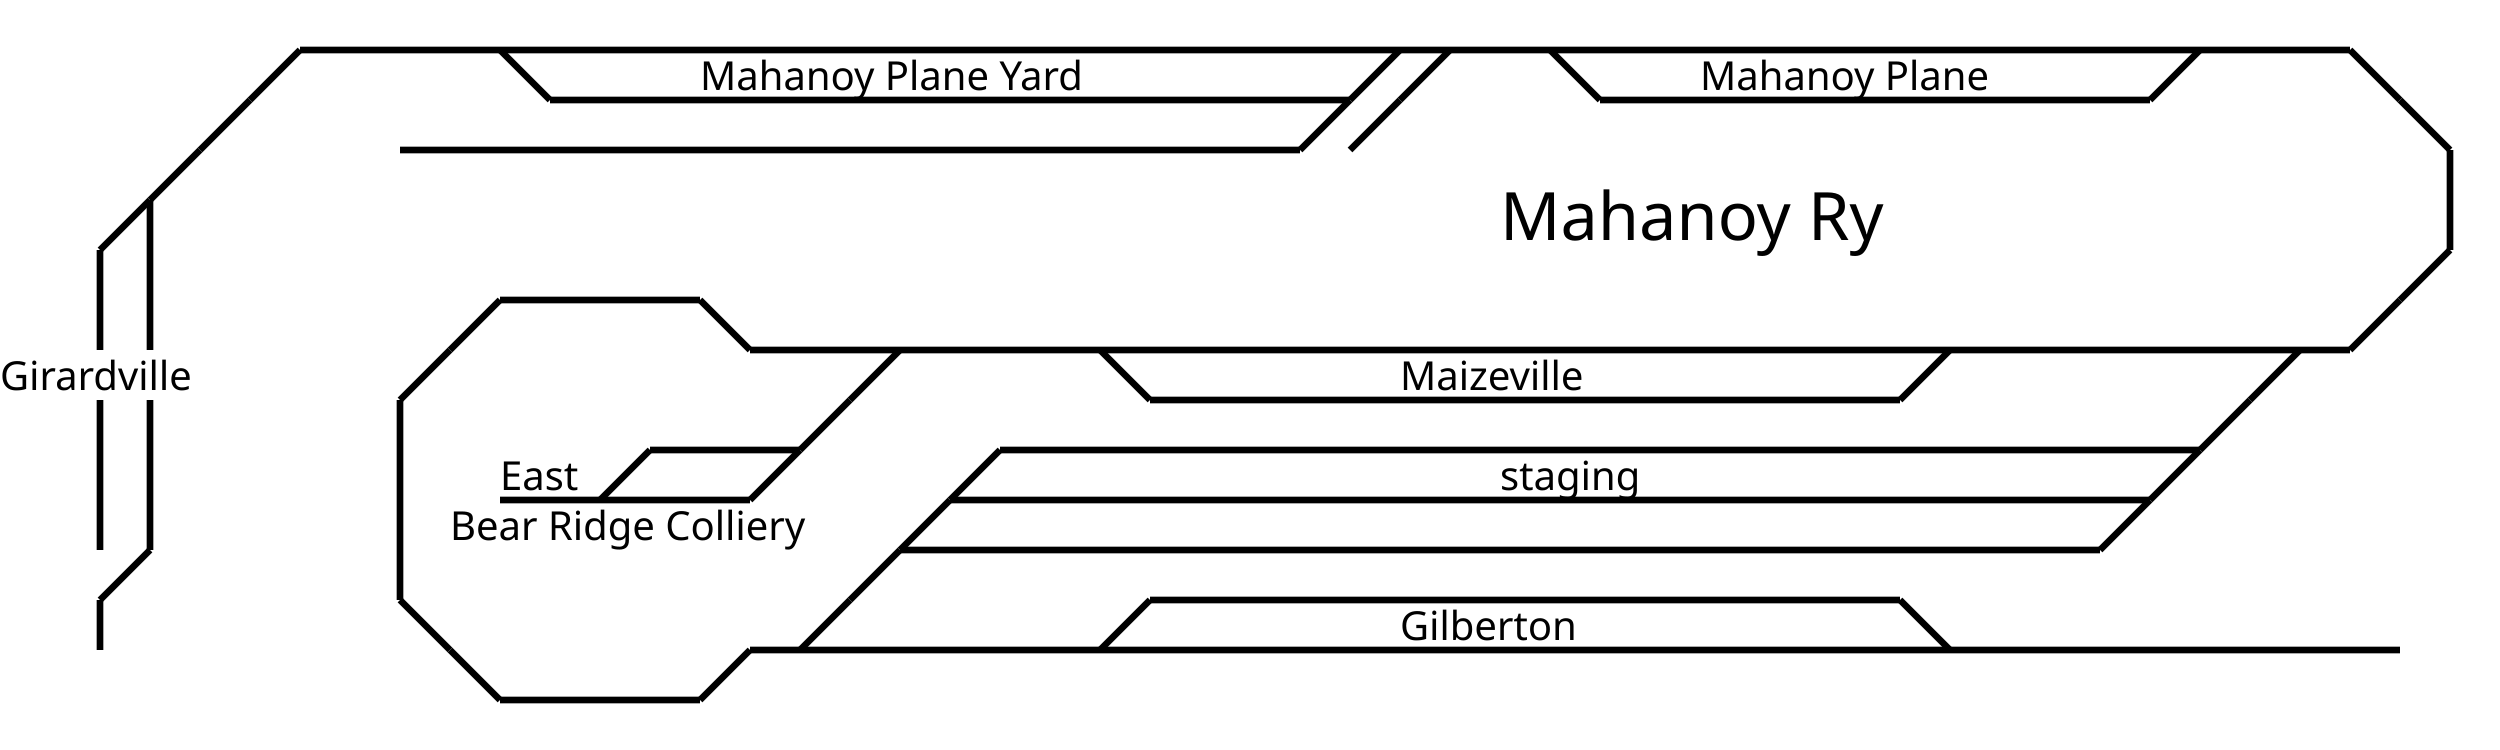
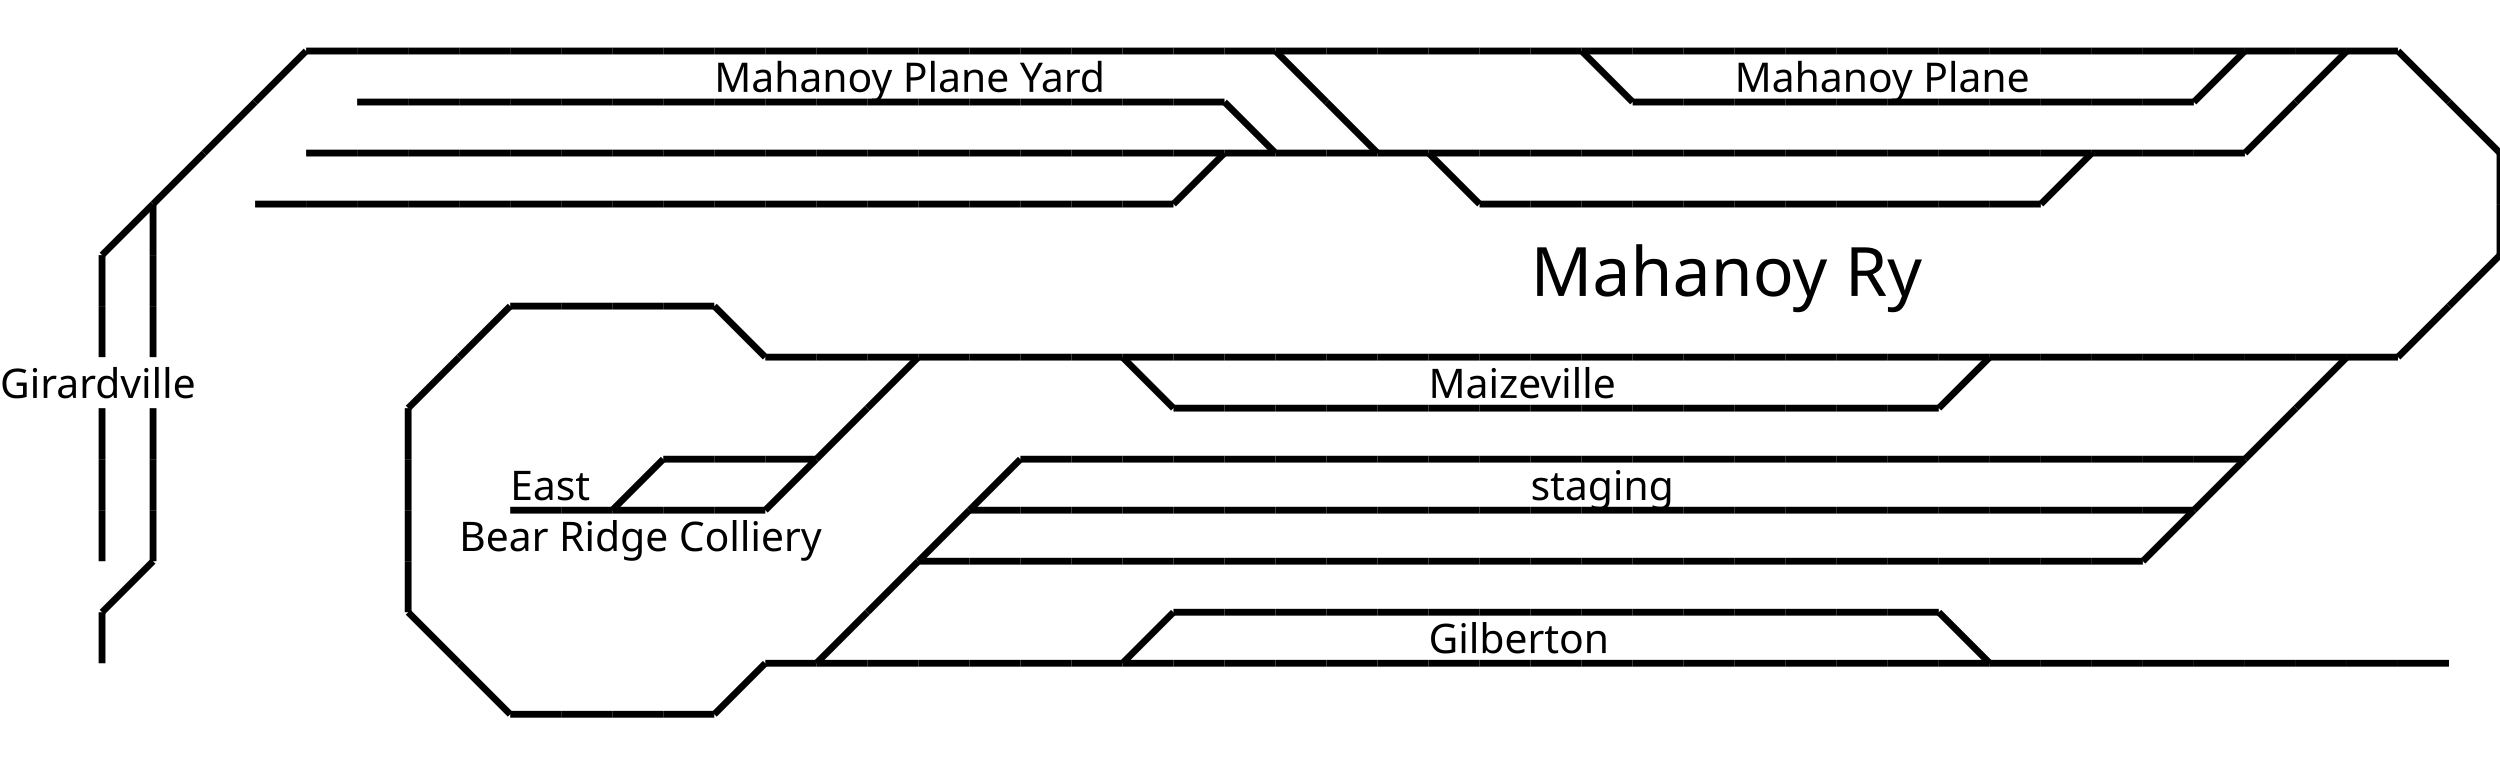
- <svg xmlns="http://www.w3.org/2000/svg" version="1.1" baseProfile="full" width="750" height="225">
+ <svg xmlns="http://www.w3.org/2000/svg" version="1.1" baseProfile="full" width="735" height="225">
  <text x="0" y="117" font-family="Verdana" font-size="12">Girardville</text>
  <text x="510" y="27" font-family="Verdana" font-size="12">Mahanoy Plane</text>
  <text x="210" y="27" font-family="Verdana" font-size="12">Mahanoy Plane Yard</text>
-   <text x="450" y="72" font-family="Verdana" font-size="20">Mahanoy Ry</text>
+   <text x="450" y="87" font-family="Verdana" font-size="20">Mahanoy Ry</text>
  <text x="420" y="117" font-family="Verdana" font-size="12">Maizeville</text>
  <text x="150" y="147" font-family="Verdana" font-size="12">East</text>
  <text x="135" y="162" font-family="Verdana" font-size="12">Bear Ridge Colliery</text>
  <text x="450" y="147" font-family="Verdana" font-size="12">staging</text>
  <text x="420" y="192" font-family="Verdana" font-size="12">Gilberton</text>
  <line x1="90" y1="15" x2="105" y2="15" style="stroke:black;stroke-width:2" />
  <line x1="105" y1="15" x2="120" y2="15" style="stroke:black;stroke-width:2" />
  <line x1="120" y1="15" x2="135" y2="15" style="stroke:black;stroke-width:2" />
  <line x1="135" y1="15" x2="150" y2="15" style="stroke:black;stroke-width:2" />
  <line x1="150" y1="15" x2="165" y2="15" style="stroke:black;stroke-width:2" />
  <line x1="165" y1="15" x2="180" y2="15" style="stroke:black;stroke-width:2" />
  <line x1="180" y1="15" x2="195" y2="15" style="stroke:black;stroke-width:2" />
  <line x1="195" y1="15" x2="210" y2="15" style="stroke:black;stroke-width:2" />
  <line x1="210" y1="15" x2="225" y2="15" style="stroke:black;stroke-width:2" />
  <line x1="225" y1="15" x2="240" y2="15" style="stroke:black;stroke-width:2" />
  <line x1="240" y1="15" x2="255" y2="15" style="stroke:black;stroke-width:2" />
  <line x1="255" y1="15" x2="270" y2="15" style="stroke:black;stroke-width:2" />
  <line x1="270" y1="15" x2="285" y2="15" style="stroke:black;stroke-width:2" />
  <line x1="285" y1="15" x2="300" y2="15" style="stroke:black;stroke-width:2" />
  <line x1="300" y1="15" x2="315" y2="15" style="stroke:black;stroke-width:2" />
  <line x1="315" y1="15" x2="330" y2="15" style="stroke:black;stroke-width:2" />
  <line x1="330" y1="15" x2="345" y2="15" style="stroke:black;stroke-width:2" />
  <line x1="345" y1="15" x2="360" y2="15" style="stroke:black;stroke-width:2" />
  <line x1="360" y1="15" x2="375" y2="15" style="stroke:black;stroke-width:2" />
  <line x1="375" y1="15" x2="390" y2="15" style="stroke:black;stroke-width:2" />
  <line x1="390" y1="15" x2="405" y2="15" style="stroke:black;stroke-width:2" />
  <line x1="405" y1="15" x2="420" y2="15" style="stroke:black;stroke-width:2" />
  <line x1="420" y1="15" x2="435" y2="15" style="stroke:black;stroke-width:2" />
  <line x1="435" y1="15" x2="450" y2="15" style="stroke:black;stroke-width:2" />
  <line x1="450" y1="15" x2="465" y2="15" style="stroke:black;stroke-width:2" />
  <line x1="465" y1="15" x2="480" y2="15" style="stroke:black;stroke-width:2" />
  <line x1="480" y1="15" x2="495" y2="15" style="stroke:black;stroke-width:2" />
  <line x1="495" y1="15" x2="510" y2="15" style="stroke:black;stroke-width:2" />
  <line x1="510" y1="15" x2="525" y2="15" style="stroke:black;stroke-width:2" />
  <line x1="525" y1="15" x2="540" y2="15" style="stroke:black;stroke-width:2" />
  <line x1="540" y1="15" x2="555" y2="15" style="stroke:black;stroke-width:2" />
  <line x1="555" y1="15" x2="570" y2="15" style="stroke:black;stroke-width:2" />
  <line x1="570" y1="15" x2="585" y2="15" style="stroke:black;stroke-width:2" />
  <line x1="585" y1="15" x2="600" y2="15" style="stroke:black;stroke-width:2" />
  <line x1="600" y1="15" x2="615" y2="15" style="stroke:black;stroke-width:2" />
  <line x1="615" y1="15" x2="630" y2="15" style="stroke:black;stroke-width:2" />
  <line x1="630" y1="15" x2="645" y2="15" style="stroke:black;stroke-width:2" />
  <line x1="645" y1="15" x2="660" y2="15" style="stroke:black;stroke-width:2" />
  <line x1="660" y1="15" x2="675" y2="15" style="stroke:black;stroke-width:2" />
  <line x1="675" y1="15" x2="690" y2="15" style="stroke:black;stroke-width:2" />
  <line x1="690" y1="15" x2="705" y2="15" style="stroke:black;stroke-width:2" />
  <line x1="75" y1="30" x2="90" y2="15" style="stroke:black;stroke-width:2" />
-   <line x1="150" y1="15" x2="165" y2="30" style="stroke:black;stroke-width:2" />
+   <line x1="105" y1="30" x2="120" y2="30" style="stroke:black;stroke-width:2" />
+   <line x1="120" y1="30" x2="135" y2="30" style="stroke:black;stroke-width:2" />
+   <line x1="135" y1="30" x2="150" y2="30" style="stroke:black;stroke-width:2" />
+   <line x1="150" y1="30" x2="165" y2="30" style="stroke:black;stroke-width:2" />
  <line x1="165" y1="30" x2="180" y2="30" style="stroke:black;stroke-width:2" />
  <line x1="180" y1="30" x2="195" y2="30" style="stroke:black;stroke-width:2" />
  <line x1="195" y1="30" x2="210" y2="30" style="stroke:black;stroke-width:2" />
  <line x1="210" y1="30" x2="225" y2="30" style="stroke:black;stroke-width:2" />
  <line x1="225" y1="30" x2="240" y2="30" style="stroke:black;stroke-width:2" />
  <line x1="240" y1="30" x2="255" y2="30" style="stroke:black;stroke-width:2" />
  <line x1="255" y1="30" x2="270" y2="30" style="stroke:black;stroke-width:2" />
  <line x1="270" y1="30" x2="285" y2="30" style="stroke:black;stroke-width:2" />
  <line x1="285" y1="30" x2="300" y2="30" style="stroke:black;stroke-width:2" />
  <line x1="300" y1="30" x2="315" y2="30" style="stroke:black;stroke-width:2" />
  <line x1="315" y1="30" x2="330" y2="30" style="stroke:black;stroke-width:2" />
  <line x1="330" y1="30" x2="345" y2="30" style="stroke:black;stroke-width:2" />
  <line x1="345" y1="30" x2="360" y2="30" style="stroke:black;stroke-width:2" />
-   <line x1="360" y1="30" x2="375" y2="30" style="stroke:black;stroke-width:2" />
-   <line x1="375" y1="30" x2="390" y2="30" style="stroke:black;stroke-width:2" />
-   <line x1="390" y1="30" x2="405" y2="30" style="stroke:black;stroke-width:2" />
-   <line x1="405" y1="30" x2="420" y2="15" style="stroke:black;stroke-width:2" />
-   <line x1="420" y1="30" x2="435" y2="15" style="stroke:black;stroke-width:2" />
+   <line x1="375" y1="15" x2="390" y2="30" style="stroke:black;stroke-width:2" />
  <line x1="465" y1="15" x2="480" y2="30" style="stroke:black;stroke-width:2" />
  <line x1="480" y1="30" x2="495" y2="30" style="stroke:black;stroke-width:2" />
  <line x1="495" y1="30" x2="510" y2="30" style="stroke:black;stroke-width:2" />
  <line x1="510" y1="30" x2="525" y2="30" style="stroke:black;stroke-width:2" />
  <line x1="525" y1="30" x2="540" y2="30" style="stroke:black;stroke-width:2" />
  <line x1="540" y1="30" x2="555" y2="30" style="stroke:black;stroke-width:2" />
  <line x1="555" y1="30" x2="570" y2="30" style="stroke:black;stroke-width:2" />
  <line x1="570" y1="30" x2="585" y2="30" style="stroke:black;stroke-width:2" />
  <line x1="585" y1="30" x2="600" y2="30" style="stroke:black;stroke-width:2" />
  <line x1="600" y1="30" x2="615" y2="30" style="stroke:black;stroke-width:2" />
  <line x1="615" y1="30" x2="630" y2="30" style="stroke:black;stroke-width:2" />
  <line x1="630" y1="30" x2="645" y2="30" style="stroke:black;stroke-width:2" />
  <line x1="645" y1="30" x2="660" y2="15" style="stroke:black;stroke-width:2" />
+   <line x1="675" y1="30" x2="690" y2="15" style="stroke:black;stroke-width:2" />
  <line x1="705" y1="15" x2="720" y2="30" style="stroke:black;stroke-width:2" />
  <line x1="60" y1="45" x2="75" y2="30" style="stroke:black;stroke-width:2" />
+   <line x1="90" y1="45" x2="105" y2="45" style="stroke:black;stroke-width:2" />
+   <line x1="105" y1="45" x2="120" y2="45" style="stroke:black;stroke-width:2" />
  <line x1="120" y1="45" x2="135" y2="45" style="stroke:black;stroke-width:2" />
  <line x1="135" y1="45" x2="150" y2="45" style="stroke:black;stroke-width:2" />
  <line x1="150" y1="45" x2="165" y2="45" style="stroke:black;stroke-width:2" />
  <line x1="165" y1="45" x2="180" y2="45" style="stroke:black;stroke-width:2" />
  <line x1="180" y1="45" x2="195" y2="45" style="stroke:black;stroke-width:2" />
  <line x1="195" y1="45" x2="210" y2="45" style="stroke:black;stroke-width:2" />
  <line x1="210" y1="45" x2="225" y2="45" style="stroke:black;stroke-width:2" />
  <line x1="225" y1="45" x2="240" y2="45" style="stroke:black;stroke-width:2" />
  <line x1="240" y1="45" x2="255" y2="45" style="stroke:black;stroke-width:2" />
  <line x1="255" y1="45" x2="270" y2="45" style="stroke:black;stroke-width:2" />
  <line x1="270" y1="45" x2="285" y2="45" style="stroke:black;stroke-width:2" />
  <line x1="285" y1="45" x2="300" y2="45" style="stroke:black;stroke-width:2" />
  <line x1="300" y1="45" x2="315" y2="45" style="stroke:black;stroke-width:2" />
  <line x1="315" y1="45" x2="330" y2="45" style="stroke:black;stroke-width:2" />
  <line x1="330" y1="45" x2="345" y2="45" style="stroke:black;stroke-width:2" />
  <line x1="345" y1="45" x2="360" y2="45" style="stroke:black;stroke-width:2" />
+   <line x1="360" y1="30" x2="375" y2="45" style="stroke:black;stroke-width:2" />
  <line x1="360" y1="45" x2="375" y2="45" style="stroke:black;stroke-width:2" />
  <line x1="375" y1="45" x2="390" y2="45" style="stroke:black;stroke-width:2" />
-   <line x1="390" y1="45" x2="405" y2="30" style="stroke:black;stroke-width:2" />
-   <line x1="405" y1="45" x2="420" y2="30" style="stroke:black;stroke-width:2" />
+   <line x1="390" y1="30" x2="405" y2="45" style="stroke:black;stroke-width:2" />
+   <line x1="390" y1="45" x2="405" y2="45" style="stroke:black;stroke-width:2" />
+   <line x1="405" y1="45" x2="420" y2="45" style="stroke:black;stroke-width:2" />
+   <line x1="420" y1="45" x2="435" y2="45" style="stroke:black;stroke-width:2" />
+   <line x1="435" y1="45" x2="450" y2="45" style="stroke:black;stroke-width:2" />
+   <line x1="450" y1="45" x2="465" y2="45" style="stroke:black;stroke-width:2" />
+   <line x1="465" y1="45" x2="480" y2="45" style="stroke:black;stroke-width:2" />
+   <line x1="480" y1="45" x2="495" y2="45" style="stroke:black;stroke-width:2" />
+   <line x1="495" y1="45" x2="510" y2="45" style="stroke:black;stroke-width:2" />
+   <line x1="510" y1="45" x2="525" y2="45" style="stroke:black;stroke-width:2" />
+   <line x1="525" y1="45" x2="540" y2="45" style="stroke:black;stroke-width:2" />
+   <line x1="540" y1="45" x2="555" y2="45" style="stroke:black;stroke-width:2" />
+   <line x1="555" y1="45" x2="570" y2="45" style="stroke:black;stroke-width:2" />
+   <line x1="570" y1="45" x2="585" y2="45" style="stroke:black;stroke-width:2" />
+   <line x1="585" y1="45" x2="600" y2="45" style="stroke:black;stroke-width:2" />
+   <line x1="600" y1="45" x2="615" y2="45" style="stroke:black;stroke-width:2" />
+   <line x1="615" y1="45" x2="630" y2="45" style="stroke:black;stroke-width:2" />
+   <line x1="630" y1="45" x2="645" y2="45" style="stroke:black;stroke-width:2" />
+   <line x1="645" y1="45" x2="660" y2="45" style="stroke:black;stroke-width:2" />
+   <line x1="660" y1="45" x2="675" y2="30" style="stroke:black;stroke-width:2" />
  <line x1="720" y1="30" x2="735" y2="45" style="stroke:black;stroke-width:2" />
  <line x1="45" y1="60" x2="60" y2="45" style="stroke:black;stroke-width:2" />
+   <line x1="75" y1="60" x2="90" y2="60" style="stroke:black;stroke-width:2" />
+   <line x1="90" y1="60" x2="105" y2="60" style="stroke:black;stroke-width:2" />
+   <line x1="105" y1="60" x2="120" y2="60" style="stroke:black;stroke-width:2" />
+   <line x1="120" y1="60" x2="135" y2="60" style="stroke:black;stroke-width:2" />
+   <line x1="135" y1="60" x2="150" y2="60" style="stroke:black;stroke-width:2" />
+   <line x1="150" y1="60" x2="165" y2="60" style="stroke:black;stroke-width:2" />
+   <line x1="165" y1="60" x2="180" y2="60" style="stroke:black;stroke-width:2" />
+   <line x1="180" y1="60" x2="195" y2="60" style="stroke:black;stroke-width:2" />
+   <line x1="195" y1="60" x2="210" y2="60" style="stroke:black;stroke-width:2" />
+   <line x1="210" y1="60" x2="225" y2="60" style="stroke:black;stroke-width:2" />
+   <line x1="225" y1="60" x2="240" y2="60" style="stroke:black;stroke-width:2" />
+   <line x1="240" y1="60" x2="255" y2="60" style="stroke:black;stroke-width:2" />
+   <line x1="255" y1="60" x2="270" y2="60" style="stroke:black;stroke-width:2" />
+   <line x1="270" y1="60" x2="285" y2="60" style="stroke:black;stroke-width:2" />
+   <line x1="285" y1="60" x2="300" y2="60" style="stroke:black;stroke-width:2" />
+   <line x1="300" y1="60" x2="315" y2="60" style="stroke:black;stroke-width:2" />
+   <line x1="315" y1="60" x2="330" y2="60" style="stroke:black;stroke-width:2" />
+   <line x1="330" y1="60" x2="345" y2="60" style="stroke:black;stroke-width:2" />
+   <line x1="345" y1="60" x2="360" y2="45" style="stroke:black;stroke-width:2" />
+   <line x1="420" y1="45" x2="435" y2="60" style="stroke:black;stroke-width:2" />
+   <line x1="435" y1="60" x2="450" y2="60" style="stroke:black;stroke-width:2" />
+   <line x1="450" y1="60" x2="465" y2="60" style="stroke:black;stroke-width:2" />
+   <line x1="465" y1="60" x2="480" y2="60" style="stroke:black;stroke-width:2" />
+   <line x1="480" y1="60" x2="495" y2="60" style="stroke:black;stroke-width:2" />
+   <line x1="495" y1="60" x2="510" y2="60" style="stroke:black;stroke-width:2" />
+   <line x1="510" y1="60" x2="525" y2="60" style="stroke:black;stroke-width:2" />
+   <line x1="525" y1="60" x2="540" y2="60" style="stroke:black;stroke-width:2" />
+   <line x1="540" y1="60" x2="555" y2="60" style="stroke:black;stroke-width:2" />
+   <line x1="555" y1="60" x2="570" y2="60" style="stroke:black;stroke-width:2" />
+   <line x1="570" y1="60" x2="585" y2="60" style="stroke:black;stroke-width:2" />
+   <line x1="585" y1="60" x2="600" y2="60" style="stroke:black;stroke-width:2" />
+   <line x1="600" y1="60" x2="615" y2="45" style="stroke:black;stroke-width:2" />
  <line x1="735" y1="60" x2="735" y2="45" style="stroke:black;stroke-width:2" />
  <line x1="30" y1="75" x2="45" y2="60" style="stroke:black;stroke-width:2" />
  <line x1="45" y1="75" x2="45" y2="60" style="stroke:black;stroke-width:2" />
  <line x1="735" y1="75" x2="735" y2="60" style="stroke:black;stroke-width:2" />
  <line x1="30" y1="90" x2="30" y2="75" style="stroke:black;stroke-width:2" />
  <line x1="45" y1="90" x2="45" y2="75" style="stroke:black;stroke-width:2" />
  <line x1="150" y1="90" x2="165" y2="90" style="stroke:black;stroke-width:2" />
  <line x1="165" y1="90" x2="180" y2="90" style="stroke:black;stroke-width:2" />
  <line x1="180" y1="90" x2="195" y2="90" style="stroke:black;stroke-width:2" />
  <line x1="195" y1="90" x2="210" y2="90" style="stroke:black;stroke-width:2" />
  <line x1="720" y1="90" x2="735" y2="75" style="stroke:black;stroke-width:2" />
  <line x1="30" y1="105" x2="30" y2="90" style="stroke:black;stroke-width:2" />
  <line x1="45" y1="105" x2="45" y2="90" style="stroke:black;stroke-width:2" />
  <line x1="135" y1="105" x2="150" y2="90" style="stroke:black;stroke-width:2" />
  <line x1="210" y1="90" x2="225" y2="105" style="stroke:black;stroke-width:2" />
  <line x1="225" y1="105" x2="240" y2="105" style="stroke:black;stroke-width:2" />
  <line x1="240" y1="105" x2="255" y2="105" style="stroke:black;stroke-width:2" />
  <line x1="255" y1="105" x2="270" y2="105" style="stroke:black;stroke-width:2" />
  <line x1="270" y1="105" x2="285" y2="105" style="stroke:black;stroke-width:2" />
  <line x1="285" y1="105" x2="300" y2="105" style="stroke:black;stroke-width:2" />
  <line x1="300" y1="105" x2="315" y2="105" style="stroke:black;stroke-width:2" />
  <line x1="315" y1="105" x2="330" y2="105" style="stroke:black;stroke-width:2" />
  <line x1="330" y1="105" x2="345" y2="105" style="stroke:black;stroke-width:2" />
  <line x1="345" y1="105" x2="360" y2="105" style="stroke:black;stroke-width:2" />
  <line x1="360" y1="105" x2="375" y2="105" style="stroke:black;stroke-width:2" />
  <line x1="375" y1="105" x2="390" y2="105" style="stroke:black;stroke-width:2" />
  <line x1="390" y1="105" x2="405" y2="105" style="stroke:black;stroke-width:2" />
  <line x1="405" y1="105" x2="420" y2="105" style="stroke:black;stroke-width:2" />
  <line x1="420" y1="105" x2="435" y2="105" style="stroke:black;stroke-width:2" />
  <line x1="435" y1="105" x2="450" y2="105" style="stroke:black;stroke-width:2" />
  <line x1="450" y1="105" x2="465" y2="105" style="stroke:black;stroke-width:2" />
  <line x1="465" y1="105" x2="480" y2="105" style="stroke:black;stroke-width:2" />
  <line x1="480" y1="105" x2="495" y2="105" style="stroke:black;stroke-width:2" />
  <line x1="495" y1="105" x2="510" y2="105" style="stroke:black;stroke-width:2" />
  <line x1="510" y1="105" x2="525" y2="105" style="stroke:black;stroke-width:2" />
  <line x1="525" y1="105" x2="540" y2="105" style="stroke:black;stroke-width:2" />
  <line x1="540" y1="105" x2="555" y2="105" style="stroke:black;stroke-width:2" />
  <line x1="555" y1="105" x2="570" y2="105" style="stroke:black;stroke-width:2" />
  <line x1="570" y1="105" x2="585" y2="105" style="stroke:black;stroke-width:2" />
  <line x1="585" y1="105" x2="600" y2="105" style="stroke:black;stroke-width:2" />
  <line x1="600" y1="105" x2="615" y2="105" style="stroke:black;stroke-width:2" />
  <line x1="615" y1="105" x2="630" y2="105" style="stroke:black;stroke-width:2" />
  <line x1="630" y1="105" x2="645" y2="105" style="stroke:black;stroke-width:2" />
  <line x1="645" y1="105" x2="660" y2="105" style="stroke:black;stroke-width:2" />
  <line x1="660" y1="105" x2="675" y2="105" style="stroke:black;stroke-width:2" />
  <line x1="675" y1="105" x2="690" y2="105" style="stroke:black;stroke-width:2" />
  <line x1="690" y1="105" x2="705" y2="105" style="stroke:black;stroke-width:2" />
  <line x1="705" y1="105" x2="720" y2="90" style="stroke:black;stroke-width:2" />
  <line x1="120" y1="120" x2="135" y2="105" style="stroke:black;stroke-width:2" />
  <line x1="255" y1="120" x2="270" y2="105" style="stroke:black;stroke-width:2" />
  <line x1="330" y1="105" x2="345" y2="120" style="stroke:black;stroke-width:2" />
  <line x1="345" y1="120" x2="360" y2="120" style="stroke:black;stroke-width:2" />
  <line x1="360" y1="120" x2="375" y2="120" style="stroke:black;stroke-width:2" />
  <line x1="375" y1="120" x2="390" y2="120" style="stroke:black;stroke-width:2" />
  <line x1="390" y1="120" x2="405" y2="120" style="stroke:black;stroke-width:2" />
  <line x1="405" y1="120" x2="420" y2="120" style="stroke:black;stroke-width:2" />
  <line x1="420" y1="120" x2="435" y2="120" style="stroke:black;stroke-width:2" />
  <line x1="435" y1="120" x2="450" y2="120" style="stroke:black;stroke-width:2" />
  <line x1="450" y1="120" x2="465" y2="120" style="stroke:black;stroke-width:2" />
  <line x1="465" y1="120" x2="480" y2="120" style="stroke:black;stroke-width:2" />
  <line x1="480" y1="120" x2="495" y2="120" style="stroke:black;stroke-width:2" />
  <line x1="495" y1="120" x2="510" y2="120" style="stroke:black;stroke-width:2" />
  <line x1="510" y1="120" x2="525" y2="120" style="stroke:black;stroke-width:2" />
  <line x1="525" y1="120" x2="540" y2="120" style="stroke:black;stroke-width:2" />
  <line x1="540" y1="120" x2="555" y2="120" style="stroke:black;stroke-width:2" />
  <line x1="555" y1="120" x2="570" y2="120" style="stroke:black;stroke-width:2" />
  <line x1="570" y1="120" x2="585" y2="105" style="stroke:black;stroke-width:2" />
  <line x1="675" y1="120" x2="690" y2="105" style="stroke:black;stroke-width:2" />
  <line x1="30" y1="135" x2="30" y2="120" style="stroke:black;stroke-width:2" />
  <line x1="45" y1="135" x2="45" y2="120" style="stroke:black;stroke-width:2" />
  <line x1="120" y1="135" x2="120" y2="120" style="stroke:black;stroke-width:2" />
  <line x1="195" y1="135" x2="210" y2="135" style="stroke:black;stroke-width:2" />
  <line x1="210" y1="135" x2="225" y2="135" style="stroke:black;stroke-width:2" />
  <line x1="225" y1="135" x2="240" y2="135" style="stroke:black;stroke-width:2" />
  <line x1="240" y1="135" x2="255" y2="120" style="stroke:black;stroke-width:2" />
  <line x1="300" y1="135" x2="315" y2="135" style="stroke:black;stroke-width:2" />
  <line x1="315" y1="135" x2="330" y2="135" style="stroke:black;stroke-width:2" />
  <line x1="330" y1="135" x2="345" y2="135" style="stroke:black;stroke-width:2" />
  <line x1="345" y1="135" x2="360" y2="135" style="stroke:black;stroke-width:2" />
  <line x1="360" y1="135" x2="375" y2="135" style="stroke:black;stroke-width:2" />
  <line x1="375" y1="135" x2="390" y2="135" style="stroke:black;stroke-width:2" />
  <line x1="390" y1="135" x2="405" y2="135" style="stroke:black;stroke-width:2" />
  <line x1="405" y1="135" x2="420" y2="135" style="stroke:black;stroke-width:2" />
  <line x1="420" y1="135" x2="435" y2="135" style="stroke:black;stroke-width:2" />
  <line x1="435" y1="135" x2="450" y2="135" style="stroke:black;stroke-width:2" />
  <line x1="450" y1="135" x2="465" y2="135" style="stroke:black;stroke-width:2" />
  <line x1="465" y1="135" x2="480" y2="135" style="stroke:black;stroke-width:2" />
  <line x1="480" y1="135" x2="495" y2="135" style="stroke:black;stroke-width:2" />
  <line x1="495" y1="135" x2="510" y2="135" style="stroke:black;stroke-width:2" />
  <line x1="510" y1="135" x2="525" y2="135" style="stroke:black;stroke-width:2" />
  <line x1="525" y1="135" x2="540" y2="135" style="stroke:black;stroke-width:2" />
  <line x1="540" y1="135" x2="555" y2="135" style="stroke:black;stroke-width:2" />
  <line x1="555" y1="135" x2="570" y2="135" style="stroke:black;stroke-width:2" />
  <line x1="570" y1="135" x2="585" y2="135" style="stroke:black;stroke-width:2" />
  <line x1="585" y1="135" x2="600" y2="135" style="stroke:black;stroke-width:2" />
  <line x1="600" y1="135" x2="615" y2="135" style="stroke:black;stroke-width:2" />
  <line x1="615" y1="135" x2="630" y2="135" style="stroke:black;stroke-width:2" />
  <line x1="630" y1="135" x2="645" y2="135" style="stroke:black;stroke-width:2" />
  <line x1="645" y1="135" x2="660" y2="135" style="stroke:black;stroke-width:2" />
  <line x1="660" y1="135" x2="675" y2="120" style="stroke:black;stroke-width:2" />
  <line x1="30" y1="150" x2="30" y2="135" style="stroke:black;stroke-width:2" />
  <line x1="45" y1="150" x2="45" y2="135" style="stroke:black;stroke-width:2" />
  <line x1="120" y1="150" x2="120" y2="135" style="stroke:black;stroke-width:2" />
  <line x1="150" y1="150" x2="165" y2="150" style="stroke:black;stroke-width:2" />
  <line x1="165" y1="150" x2="180" y2="150" style="stroke:black;stroke-width:2" />
  <line x1="180" y1="150" x2="195" y2="135" style="stroke:black;stroke-width:2" />
  <line x1="195" y1="150" x2="210" y2="150" style="stroke:black;stroke-width:2" />
  <line x1="180" y1="150" x2="195" y2="150" style="stroke:black;stroke-width:2" />
  <line x1="210" y1="150" x2="225" y2="150" style="stroke:black;stroke-width:2" />
  <line x1="225" y1="150" x2="240" y2="135" style="stroke:black;stroke-width:2" />
  <line x1="285" y1="150" x2="300" y2="135" style="stroke:black;stroke-width:2" />
  <line x1="300" y1="150" x2="315" y2="150" style="stroke:black;stroke-width:2" />
  <line x1="285" y1="150" x2="300" y2="150" style="stroke:black;stroke-width:2" />
  <line x1="315" y1="150" x2="330" y2="150" style="stroke:black;stroke-width:2" />
  <line x1="330" y1="150" x2="345" y2="150" style="stroke:black;stroke-width:2" />
  <line x1="345" y1="150" x2="360" y2="150" style="stroke:black;stroke-width:2" />
  <line x1="360" y1="150" x2="375" y2="150" style="stroke:black;stroke-width:2" />
  <line x1="375" y1="150" x2="390" y2="150" style="stroke:black;stroke-width:2" />
  <line x1="390" y1="150" x2="405" y2="150" style="stroke:black;stroke-width:2" />
  <line x1="405" y1="150" x2="420" y2="150" style="stroke:black;stroke-width:2" />
  <line x1="420" y1="150" x2="435" y2="150" style="stroke:black;stroke-width:2" />
  <line x1="435" y1="150" x2="450" y2="150" style="stroke:black;stroke-width:2" />
  <line x1="450" y1="150" x2="465" y2="150" style="stroke:black;stroke-width:2" />
  <line x1="465" y1="150" x2="480" y2="150" style="stroke:black;stroke-width:2" />
  <line x1="480" y1="150" x2="495" y2="150" style="stroke:black;stroke-width:2" />
  <line x1="495" y1="150" x2="510" y2="150" style="stroke:black;stroke-width:2" />
  <line x1="510" y1="150" x2="525" y2="150" style="stroke:black;stroke-width:2" />
  <line x1="525" y1="150" x2="540" y2="150" style="stroke:black;stroke-width:2" />
  <line x1="540" y1="150" x2="555" y2="150" style="stroke:black;stroke-width:2" />
  <line x1="555" y1="150" x2="570" y2="150" style="stroke:black;stroke-width:2" />
  <line x1="570" y1="150" x2="585" y2="150" style="stroke:black;stroke-width:2" />
  <line x1="585" y1="150" x2="600" y2="150" style="stroke:black;stroke-width:2" />
  <line x1="600" y1="150" x2="615" y2="150" style="stroke:black;stroke-width:2" />
  <line x1="615" y1="150" x2="630" y2="150" style="stroke:black;stroke-width:2" />
  <line x1="630" y1="150" x2="645" y2="150" style="stroke:black;stroke-width:2" />
  <line x1="645" y1="150" x2="660" y2="135" style="stroke:black;stroke-width:2" />
  <line x1="30" y1="165" x2="30" y2="150" style="stroke:black;stroke-width:2" />
  <line x1="45" y1="165" x2="45" y2="150" style="stroke:black;stroke-width:2" />
  <line x1="120" y1="165" x2="120" y2="150" style="stroke:black;stroke-width:2" />
  <line x1="270" y1="165" x2="285" y2="150" style="stroke:black;stroke-width:2" />
  <line x1="285" y1="165" x2="300" y2="165" style="stroke:black;stroke-width:2" />
  <line x1="270" y1="165" x2="285" y2="165" style="stroke:black;stroke-width:2" />
  <line x1="300" y1="165" x2="315" y2="165" style="stroke:black;stroke-width:2" />
  <line x1="315" y1="165" x2="330" y2="165" style="stroke:black;stroke-width:2" />
  <line x1="330" y1="165" x2="345" y2="165" style="stroke:black;stroke-width:2" />
  <line x1="345" y1="165" x2="360" y2="165" style="stroke:black;stroke-width:2" />
  <line x1="360" y1="165" x2="375" y2="165" style="stroke:black;stroke-width:2" />
  <line x1="375" y1="165" x2="390" y2="165" style="stroke:black;stroke-width:2" />
  <line x1="390" y1="165" x2="405" y2="165" style="stroke:black;stroke-width:2" />
  <line x1="405" y1="165" x2="420" y2="165" style="stroke:black;stroke-width:2" />
  <line x1="420" y1="165" x2="435" y2="165" style="stroke:black;stroke-width:2" />
  <line x1="435" y1="165" x2="450" y2="165" style="stroke:black;stroke-width:2" />
  <line x1="450" y1="165" x2="465" y2="165" style="stroke:black;stroke-width:2" />
  <line x1="465" y1="165" x2="480" y2="165" style="stroke:black;stroke-width:2" />
  <line x1="480" y1="165" x2="495" y2="165" style="stroke:black;stroke-width:2" />
  <line x1="495" y1="165" x2="510" y2="165" style="stroke:black;stroke-width:2" />
  <line x1="510" y1="165" x2="525" y2="165" style="stroke:black;stroke-width:2" />
  <line x1="525" y1="165" x2="540" y2="165" style="stroke:black;stroke-width:2" />
  <line x1="540" y1="165" x2="555" y2="165" style="stroke:black;stroke-width:2" />
  <line x1="555" y1="165" x2="570" y2="165" style="stroke:black;stroke-width:2" />
  <line x1="570" y1="165" x2="585" y2="165" style="stroke:black;stroke-width:2" />
  <line x1="585" y1="165" x2="600" y2="165" style="stroke:black;stroke-width:2" />
  <line x1="600" y1="165" x2="615" y2="165" style="stroke:black;stroke-width:2" />
  <line x1="615" y1="165" x2="630" y2="165" style="stroke:black;stroke-width:2" />
  <line x1="630" y1="165" x2="645" y2="150" style="stroke:black;stroke-width:2" />
  <line x1="30" y1="180" x2="45" y2="165" style="stroke:black;stroke-width:2" />
  <line x1="120" y1="180" x2="120" y2="165" style="stroke:black;stroke-width:2" />
  <line x1="255" y1="180" x2="270" y2="165" style="stroke:black;stroke-width:2" />
  <line x1="345" y1="180" x2="360" y2="180" style="stroke:black;stroke-width:2" />
  <line x1="360" y1="180" x2="375" y2="180" style="stroke:black;stroke-width:2" />
  <line x1="375" y1="180" x2="390" y2="180" style="stroke:black;stroke-width:2" />
  <line x1="390" y1="180" x2="405" y2="180" style="stroke:black;stroke-width:2" />
  <line x1="405" y1="180" x2="420" y2="180" style="stroke:black;stroke-width:2" />
  <line x1="420" y1="180" x2="435" y2="180" style="stroke:black;stroke-width:2" />
  <line x1="435" y1="180" x2="450" y2="180" style="stroke:black;stroke-width:2" />
  <line x1="450" y1="180" x2="465" y2="180" style="stroke:black;stroke-width:2" />
  <line x1="465" y1="180" x2="480" y2="180" style="stroke:black;stroke-width:2" />
  <line x1="480" y1="180" x2="495" y2="180" style="stroke:black;stroke-width:2" />
  <line x1="495" y1="180" x2="510" y2="180" style="stroke:black;stroke-width:2" />
  <line x1="510" y1="180" x2="525" y2="180" style="stroke:black;stroke-width:2" />
  <line x1="525" y1="180" x2="540" y2="180" style="stroke:black;stroke-width:2" />
  <line x1="540" y1="180" x2="555" y2="180" style="stroke:black;stroke-width:2" />
  <line x1="555" y1="180" x2="570" y2="180" style="stroke:black;stroke-width:2" />
  <line x1="30" y1="195" x2="30" y2="180" style="stroke:black;stroke-width:2" />
  <line x1="120" y1="180" x2="135" y2="195" style="stroke:black;stroke-width:2" />
  <line x1="225" y1="195" x2="240" y2="195" style="stroke:black;stroke-width:2" />
  <line x1="240" y1="195" x2="255" y2="180" style="stroke:black;stroke-width:2" />
  <line x1="255" y1="195" x2="270" y2="195" style="stroke:black;stroke-width:2" />
  <line x1="240" y1="195" x2="255" y2="195" style="stroke:black;stroke-width:2" />
  <line x1="270" y1="195" x2="285" y2="195" style="stroke:black;stroke-width:2" />
  <line x1="285" y1="195" x2="300" y2="195" style="stroke:black;stroke-width:2" />
  <line x1="300" y1="195" x2="315" y2="195" style="stroke:black;stroke-width:2" />
  <line x1="315" y1="195" x2="330" y2="195" style="stroke:black;stroke-width:2" />
  <line x1="330" y1="195" x2="345" y2="180" style="stroke:black;stroke-width:2" />
  <line x1="345" y1="195" x2="360" y2="195" style="stroke:black;stroke-width:2" />
  <line x1="330" y1="195" x2="345" y2="195" style="stroke:black;stroke-width:2" />
  <line x1="360" y1="195" x2="375" y2="195" style="stroke:black;stroke-width:2" />
  <line x1="375" y1="195" x2="390" y2="195" style="stroke:black;stroke-width:2" />
  <line x1="390" y1="195" x2="405" y2="195" style="stroke:black;stroke-width:2" />
  <line x1="405" y1="195" x2="420" y2="195" style="stroke:black;stroke-width:2" />
  <line x1="420" y1="195" x2="435" y2="195" style="stroke:black;stroke-width:2" />
  <line x1="435" y1="195" x2="450" y2="195" style="stroke:black;stroke-width:2" />
  <line x1="450" y1="195" x2="465" y2="195" style="stroke:black;stroke-width:2" />
  <line x1="465" y1="195" x2="480" y2="195" style="stroke:black;stroke-width:2" />
  <line x1="480" y1="195" x2="495" y2="195" style="stroke:black;stroke-width:2" />
  <line x1="495" y1="195" x2="510" y2="195" style="stroke:black;stroke-width:2" />
  <line x1="510" y1="195" x2="525" y2="195" style="stroke:black;stroke-width:2" />
  <line x1="525" y1="195" x2="540" y2="195" style="stroke:black;stroke-width:2" />
  <line x1="540" y1="195" x2="555" y2="195" style="stroke:black;stroke-width:2" />
  <line x1="555" y1="195" x2="570" y2="195" style="stroke:black;stroke-width:2" />
  <line x1="570" y1="180" x2="585" y2="195" style="stroke:black;stroke-width:2" />
  <line x1="570" y1="195" x2="585" y2="195" style="stroke:black;stroke-width:2" />
  <line x1="585" y1="195" x2="600" y2="195" style="stroke:black;stroke-width:2" />
  <line x1="600" y1="195" x2="615" y2="195" style="stroke:black;stroke-width:2" />
  <line x1="615" y1="195" x2="630" y2="195" style="stroke:black;stroke-width:2" />
  <line x1="630" y1="195" x2="645" y2="195" style="stroke:black;stroke-width:2" />
  <line x1="645" y1="195" x2="660" y2="195" style="stroke:black;stroke-width:2" />
  <line x1="660" y1="195" x2="675" y2="195" style="stroke:black;stroke-width:2" />
  <line x1="675" y1="195" x2="690" y2="195" style="stroke:black;stroke-width:2" />
  <line x1="690" y1="195" x2="705" y2="195" style="stroke:black;stroke-width:2" />
  <line x1="705" y1="195" x2="720" y2="195" style="stroke:black;stroke-width:2" />
  <line x1="135" y1="195" x2="150" y2="210" style="stroke:black;stroke-width:2" />
  <line x1="150" y1="210" x2="165" y2="210" style="stroke:black;stroke-width:2" />
  <line x1="165" y1="210" x2="180" y2="210" style="stroke:black;stroke-width:2" />
  <line x1="180" y1="210" x2="195" y2="210" style="stroke:black;stroke-width:2" />
  <line x1="195" y1="210" x2="210" y2="210" style="stroke:black;stroke-width:2" />
  <line x1="210" y1="210" x2="225" y2="195" style="stroke:black;stroke-width:2" />
</svg>
